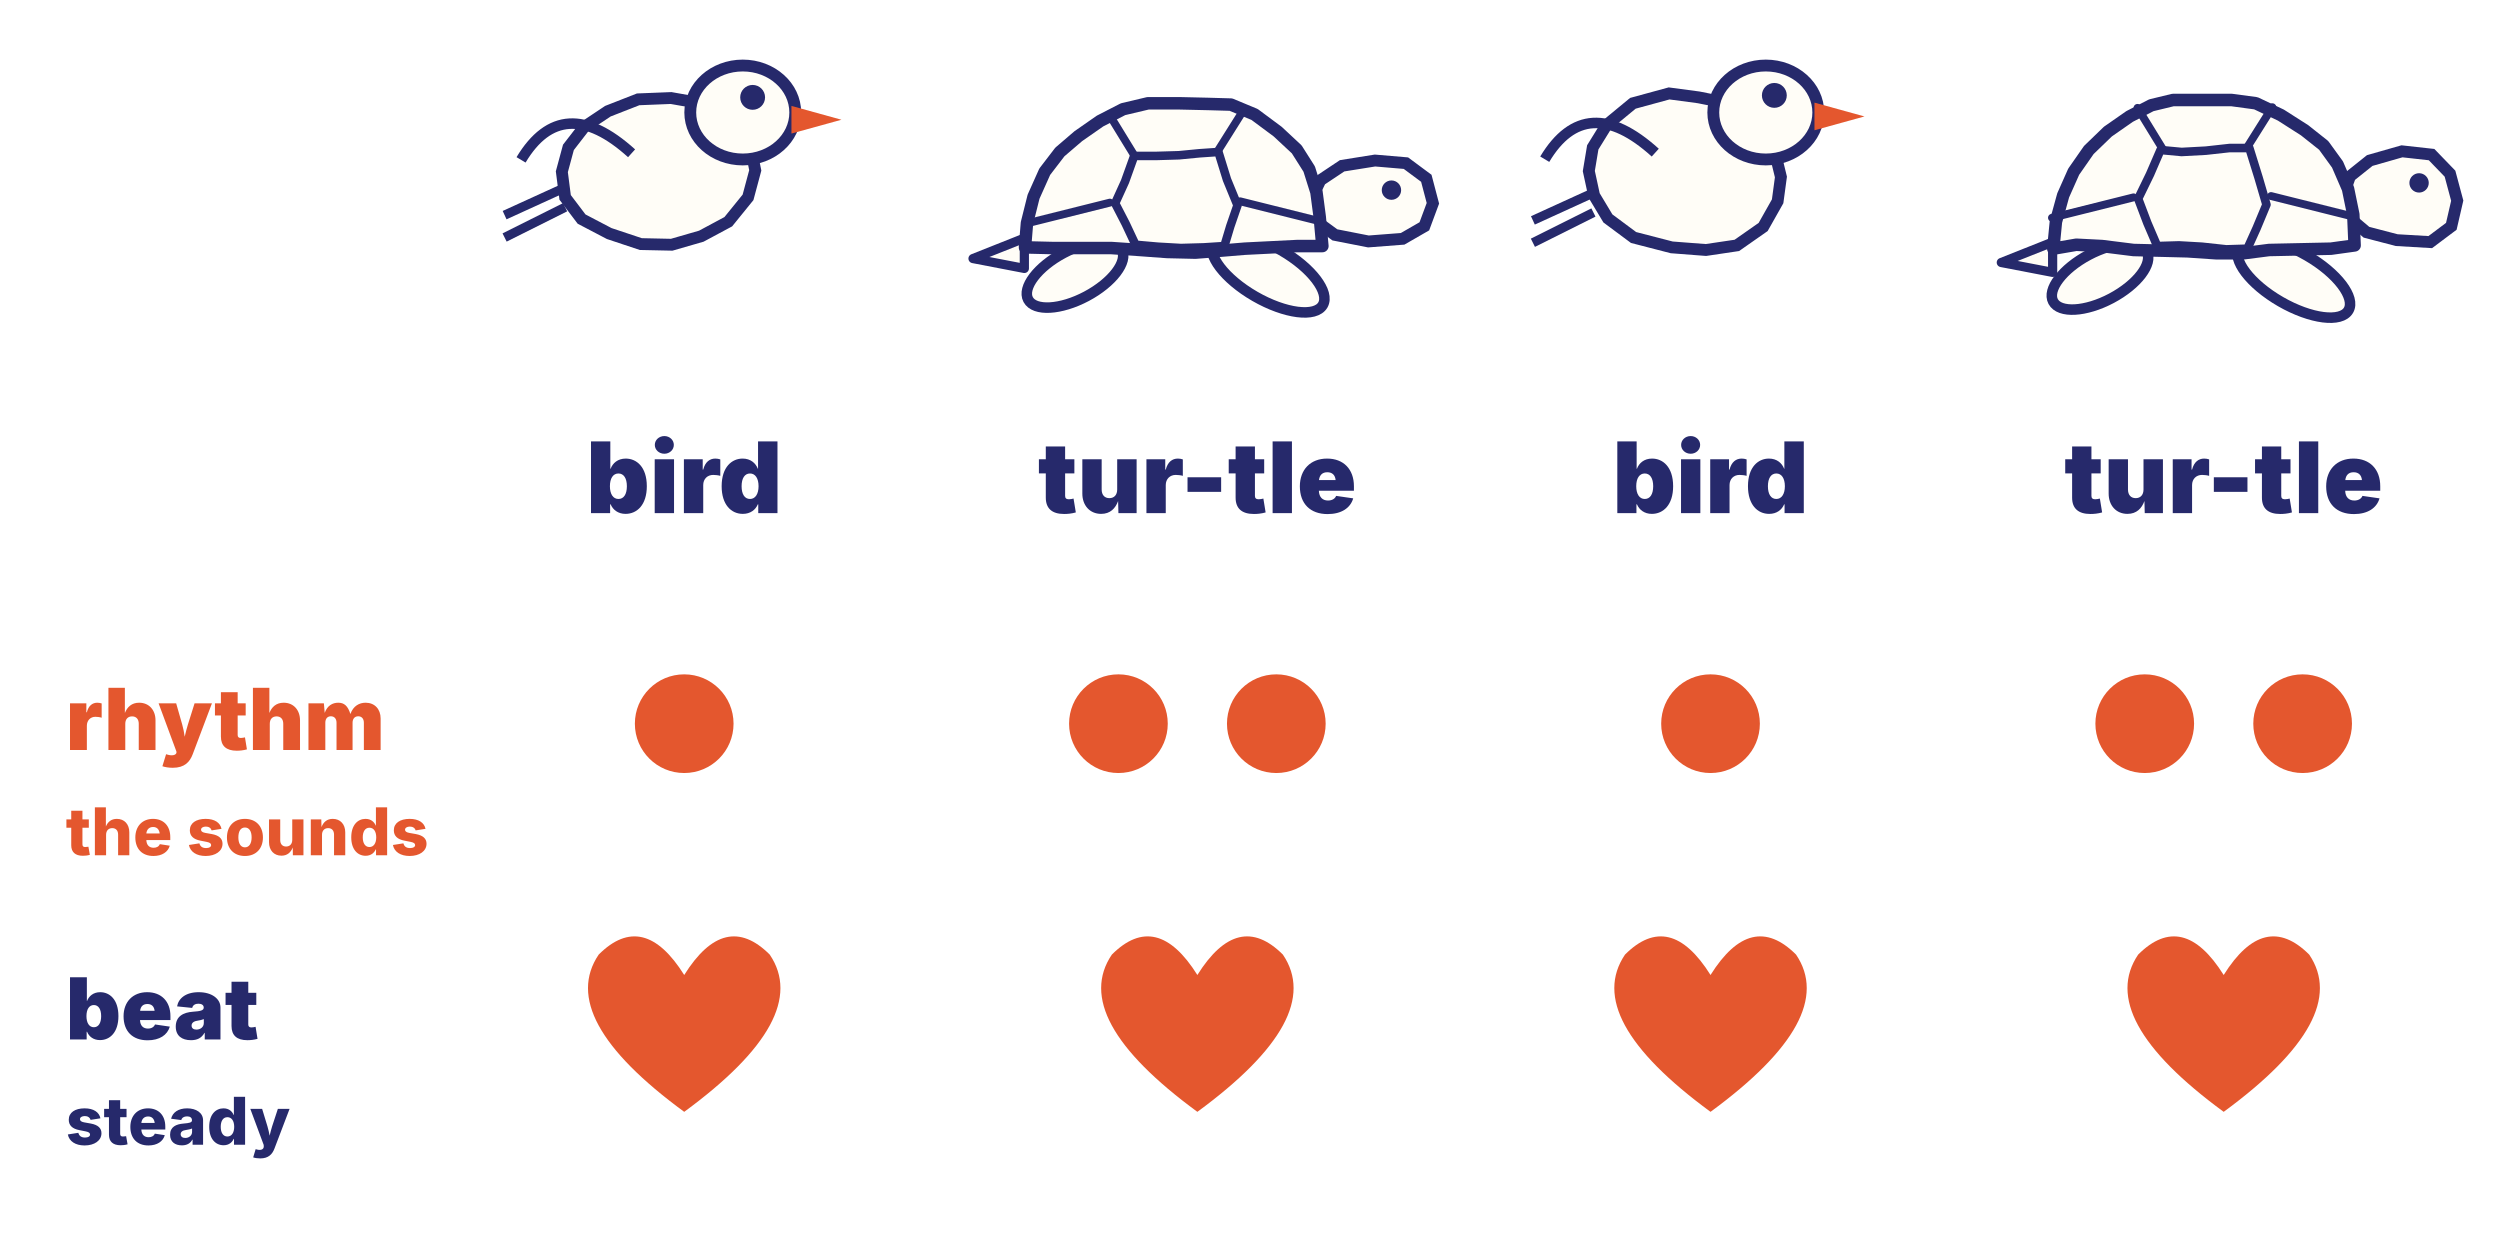
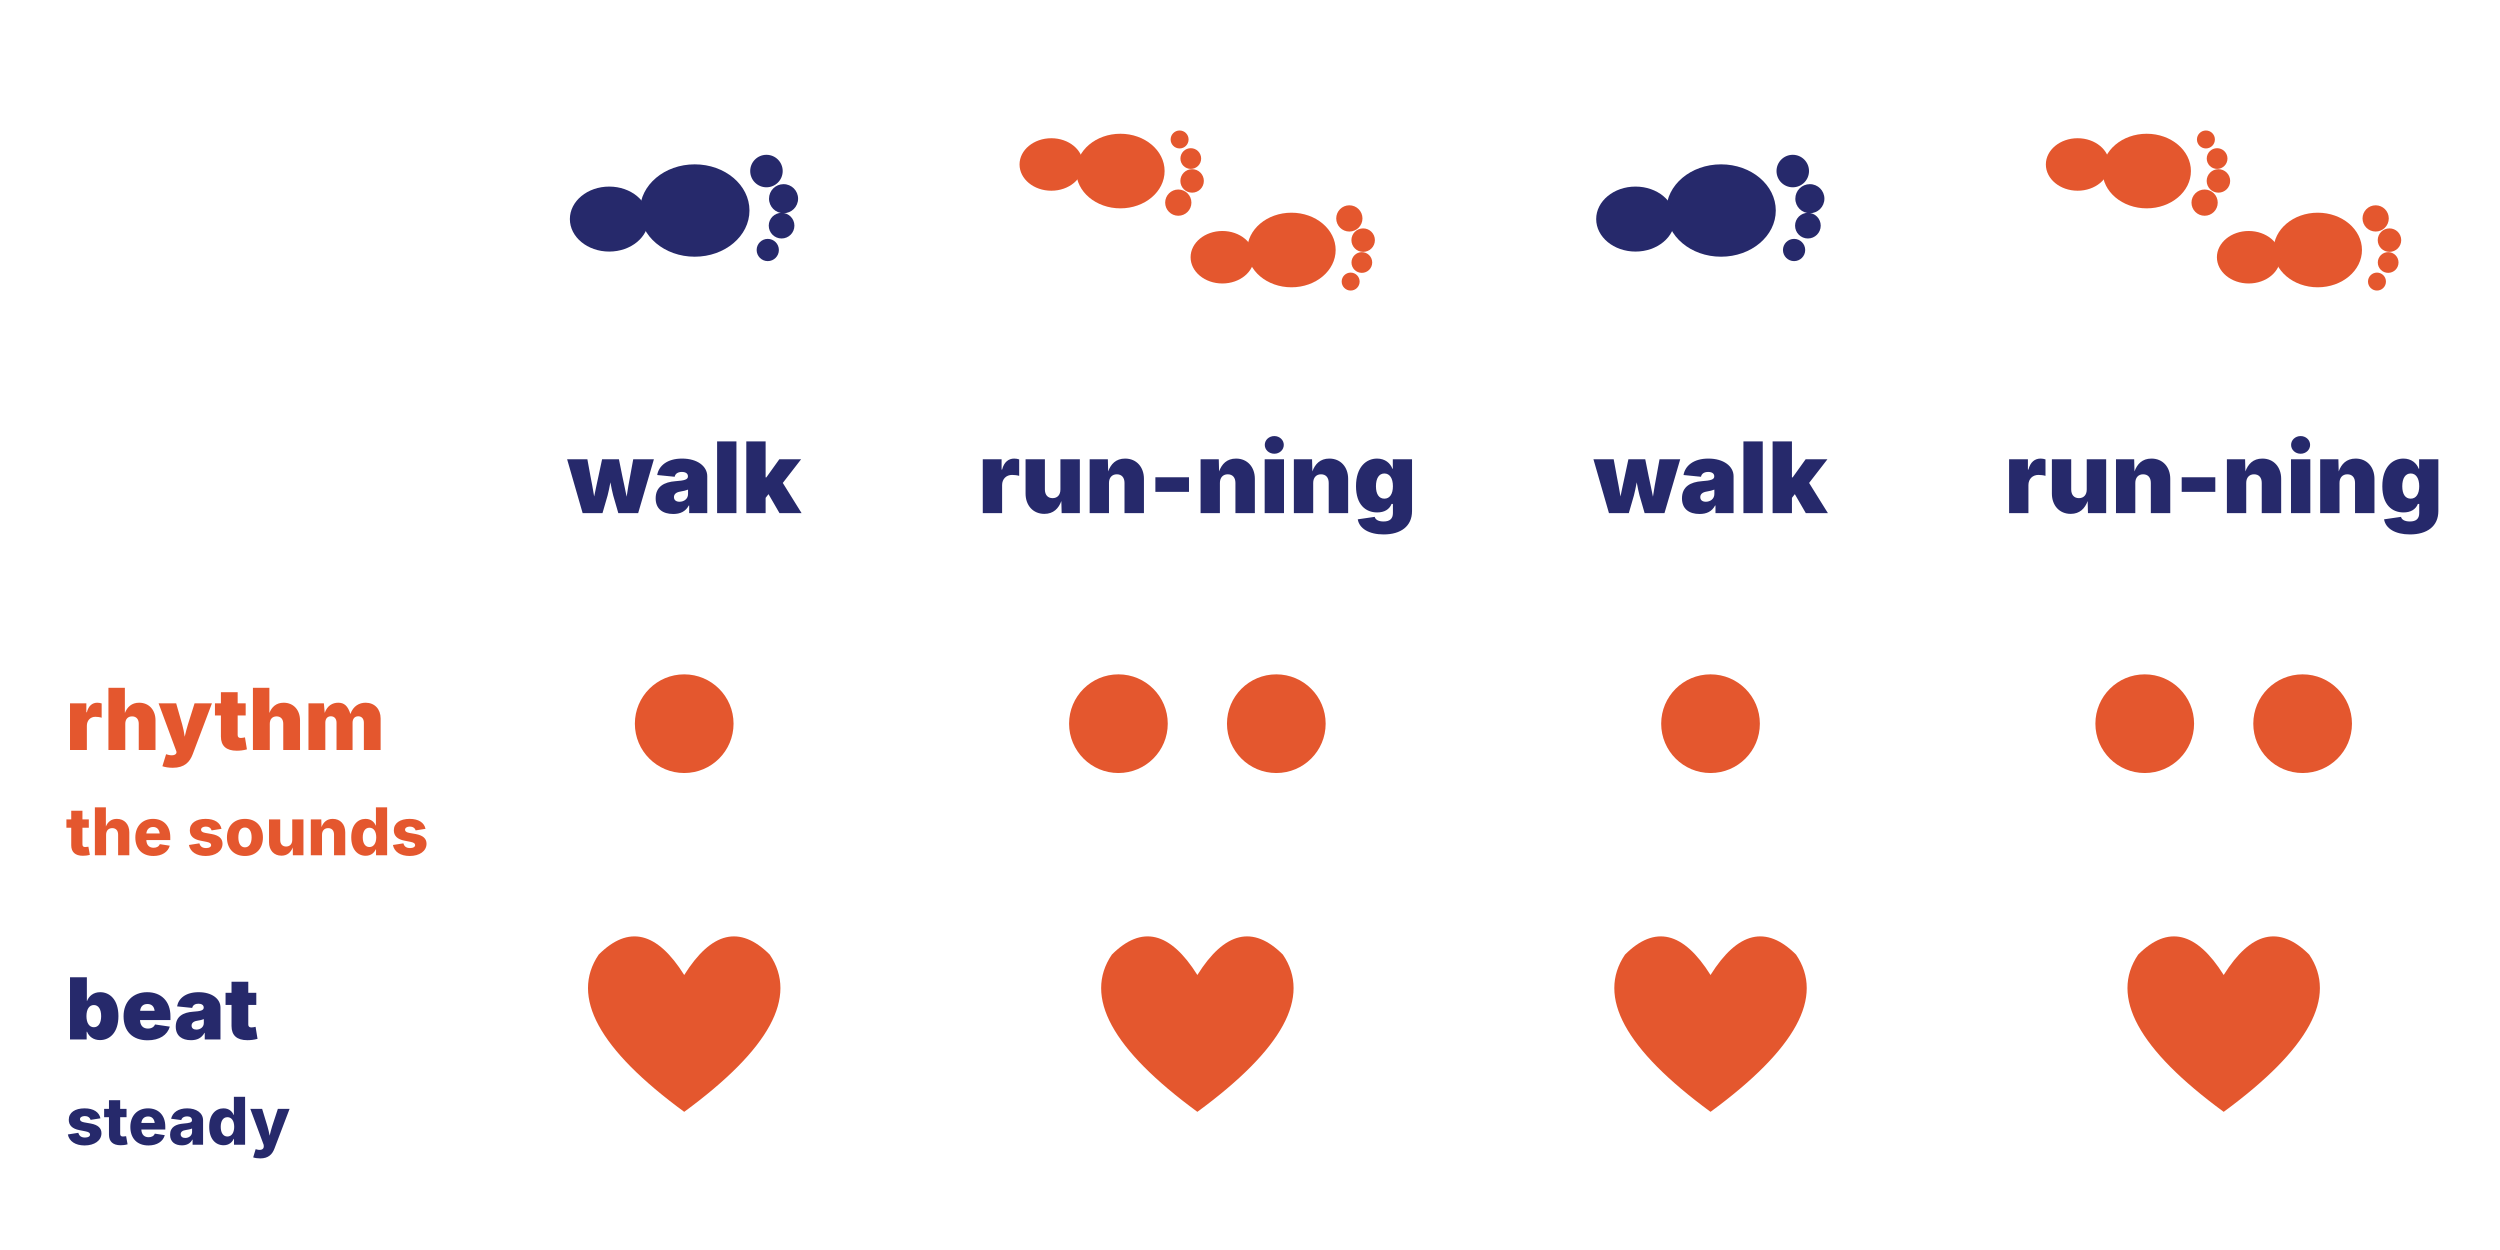
<svg xmlns="http://www.w3.org/2000/svg" viewBox="0 14 380 190" width="760" height="380">
  <defs>
    <pattern id="penh5" width="3.2" height="3.2" patternUnits="userSpaceOnUse" patternTransform="rotate(40)">
      <rect width="3.2" height="3.2" fill="#fffdf7" />
      <line x1="0" y1="0" x2="0" y2="3.2" stroke="#26296b" stroke-width="1.15" />
    </pattern>
  </defs>
-   <path d="M85.4 40.1L85.9 44L88.4 47.3L92.6 49.5L97.4 51.1L102.1 51.2L106.6 49.9L110.7 47.7L113.7 44L114.8 39.9L114 35.9L111.4 32.1L107.1 29.8L102 28.9L97 29.1L92.4 30.9L88.8 33.3L86.4 36.4Z" fill="#fffdf7" stroke="#26296b" stroke-width="1.8" />
-   <g transform="translate(0.3 -0.5)">
-     <ellipse cx="112.6" cy="31.6" rx="7.98" ry="7.14" fill="#fffdf7" stroke="#26296b" stroke-width="1.8" />
-   </g>
-   <g transform="translate(0.6 -0.2)">
-     <path d="M119.7,30.3 L127.3,32.4 L119.7,34.5 Z" fill="#e4572e" stroke-linejoin="round" />
-   </g>
-   <g transform="translate(0.5 -0.7)">
-     <ellipse cx="113.9" cy="29.5" rx="1.89" ry="1.89" fill="#26296b" />
-   </g>
-   <g transform="translate(0.2 0.4)">
-     <path d="M95.8,36.9 Q85.3,27.4 79,37.9" fill="none" stroke="#26296b" stroke-width="1.6" stroke-linejoin="round" />
-   </g>
-   <g transform="translate(-0.2 -0.4)">
-     <path d="M86.1,42.9 L76.9,47.1 M86.1,45.9 L76.9,50.5" fill="none" stroke="#26296b" stroke-width="1.4" stroke-linejoin="round" />
-   </g>
-   <text x="104" y="92" text-anchor="middle" font-size="15" font-weight="900" fill="#26296b" font-family="Inter,sans-serif">bird</text>
+   <ellipse cx="105.6" cy="46" rx="8.32" ry="7.02" fill="#26296b" />
+   <ellipse cx="92.6" cy="47.3" rx="5.98" ry="4.94" fill="#26296b" />
+   <ellipse cx="116.5" cy="40" rx="2.47" ry="2.47" fill="#26296b" />
+   <ellipse cx="119.1" cy="44.2" rx="2.21" ry="2.21" fill="#26296b" />
+   <ellipse cx="118.8" cy="48.3" rx="1.95" ry="1.95" fill="#26296b" />
+   <ellipse cx="116.7" cy="52" rx="1.69" ry="1.69" fill="#26296b" />
+   <text x="104" y="92" text-anchor="middle" font-size="15" font-weight="900" fill="#26296b" font-family="Inter,sans-serif">walk</text>
  <ellipse cx="104" cy="124" rx="7.5" ry="7.5" fill="#e4572e" />
  <path d="M104,183 Q84.5,168.7 91,159.1 Q97.8,152.3 104,162.2 Q110.2,152.3 117,159.1 Q123.5,168.7 104,183 Z" fill="#e4572e" stroke-linejoin="round" />
-   <g transform="translate(-0.1 -1.1)">
-     <ellipse cx="0" cy="0" rx="8.06" ry="3.72" fill="#fffdf7" stroke="#26296b" stroke-width="1.6" transform="matrix(0.8829 -0.4695 0.4695 0.8829 163.5 56.85)" />
-   </g>
-   <g transform="translate(-0.2 -1.3)">
-     <ellipse cx="0" cy="0" rx="9.61" ry="4.03" fill="#fffdf7" stroke="#26296b" stroke-width="1.6" transform="matrix(0.866 0.5 -0.5 0.866 192.95 56.85)" />
-   </g>
-   <g transform="translate(-0.1 -0.5)">
-     <path d="M155.8,50.7 L148,53.8 L155.8,55.3 Z" fill="#fffdf7" stroke="#26296b" stroke-width="1.4" stroke-linejoin="round" />
-   </g>
-   <path d="M199.2 44.5L199.9 47.5L202.9 49.7L208 50.7L213.2 50.3L216.5 48.4L217.8 44.9L216.8 41.1L213.7 38.8L209 38.4L204 39.2L200.7 41.4Z" fill="#fffdf7" stroke="#26296b" stroke-width="1.8" />
-   <g transform="translate(0.6 0.3)">
-     <ellipse cx="210.9" cy="42.6" rx="1.472" ry="1.472" fill="#26296b" />
-   </g>
-   <path d="M155.8 51.6L156.1 47.9L157.1 43.9L158.8 40.1L161.1 37.1L163.9 34.7L167.2 32.4L170.7 30.6L174.5 29.7L179.2 29.7L183.6 29.8L187.1 29.9L190.7 31.4L194.2 34L197.1 36.7L199 39.7L200.1 43.2L200.6 47L201 51.4L197.2 51.4L193.2 51.6L189.2 51.8L185.6 52.1L181.7 52.4L177.4 52.3L173.3 52L168.9 51.7L164.3 51.7L159.9 51.7Z" fill="#fffdf7" stroke="#26296b" stroke-width="1.9" stroke-linejoin="round" />
-   <path d="M172.4 37.7L175.8 37.7L179.2 37.6L182.3 37.3L185.2 37.1L186.5 41.3L188.1 45.2L187 48.4L186.1 51.4L183 51.6L179.5 51.7L176 51.5L172.6 51.2L171.1 48L169.5 44.9L171 41.6Z" fill="none" stroke="#26296b" stroke-width="1.3" stroke-linejoin="round" />
-   <g transform="translate(-0.2 0.3)">
-     <line x1="168.9" y1="44.5" x2="156.5" y2="47.6" fill="none" stroke="#26296b" stroke-width="1.2" stroke-linecap="round" />
-   </g>
-   <g transform="translate(-0.6 0.1)">
-     <line x1="189.1" y1="44.5" x2="201.5" y2="47.6" fill="none" stroke="#26296b" stroke-width="1.2" stroke-linecap="round" />
-   </g>
-   <g transform="translate(0.4 0.9)">
-     <line x1="172" y1="36.7" x2="168.2" y2="30.5" fill="none" stroke="#26296b" stroke-width="1.2" stroke-linecap="round" />
-   </g>
-   <g transform="translate(-0.8 0.1)">
-     <line x1="186" y1="36.7" x2="189.9" y2="30.5" fill="none" stroke="#26296b" stroke-width="1.2" stroke-linecap="round" />
-   </g>
-   <text x="182" y="92" text-anchor="middle" font-size="15" font-weight="900" fill="#26296b" font-family="Inter,sans-serif">tur-tle</text>
+   <ellipse cx="170.3" cy="40" rx="6.72" ry="5.67" fill="#e4572e" />
+   <ellipse cx="159.8" cy="39" rx="4.83" ry="3.99" fill="#e4572e" />
+   <ellipse cx="179.1" cy="44.8" rx="1.995" ry="1.995" fill="#e4572e" />
+   <ellipse cx="181.2" cy="41.5" rx="1.785" ry="1.785" fill="#e4572e" />
+   <ellipse cx="181" cy="38.1" rx="1.575" ry="1.575" fill="#e4572e" />
+   <ellipse cx="179.3" cy="35.2" rx="1.365" ry="1.365" fill="#e4572e" />
+   <ellipse cx="196.3" cy="52" rx="6.72" ry="5.67" fill="#e4572e" />
+   <ellipse cx="185.8" cy="53.1" rx="4.83" ry="3.99" fill="#e4572e" />
+   <ellipse cx="205.1" cy="47.2" rx="1.995" ry="1.995" fill="#e4572e" />
+   <ellipse cx="207.2" cy="50.5" rx="1.785" ry="1.785" fill="#e4572e" />
+   <ellipse cx="207" cy="53.9" rx="1.575" ry="1.575" fill="#e4572e" />
+   <ellipse cx="205.3" cy="56.8" rx="1.365" ry="1.365" fill="#e4572e" />
+   <text x="182" y="92" text-anchor="middle" font-size="15" font-weight="900" fill="#26296b" font-family="Inter,sans-serif">run-ning</text>
  <ellipse cx="170" cy="124" rx="7.5" ry="7.5" fill="#e4572e" />
  <ellipse cx="194" cy="124" rx="7.5" ry="7.5" fill="#e4572e" />
  <path d="M182,183 Q162.5,168.7 169,159.1 Q175.8,152.3 182,162.2 Q188.2,152.3 195,159.1 Q201.5,168.7 182,183 Z" fill="#e4572e" stroke-linejoin="round" />
-   <path d="M241.5 40L242.3 43.7L244.4 47.2L248.3 50.1L254.1 51.6L259.3 52L264 51.3L268 48.5L270.2 44.6L270.7 40.9L269.7 36.8L267 32.4L262.7 29.7L258.2 28.8L253.7 28.2L248.2 29.7L244.2 33L242.1 36.4Z" fill="#fffdf7" stroke="#26296b" stroke-width="1.8" />
-   <g transform="translate(-0.2 -0.5)">
-     <ellipse cx="268.6" cy="31.6" rx="7.98" ry="7.14" fill="#fffdf7" stroke="#26296b" stroke-width="1.8" />
-   </g>
-   <g transform="translate(0.1 -0.7)">
-     <path d="M275.7,30.3 L283.3,32.4 L275.7,34.5 Z" fill="#e4572e" stroke-linejoin="round" />
-   </g>
-   <g transform="translate(-0.2 -1)">
-     <ellipse cx="269.9" cy="29.5" rx="1.89" ry="1.89" fill="#26296b" />
-   </g>
-   <g transform="translate(-0.2 0.3)">
-     <path d="M251.8,36.9 Q241.3,27.4 235,37.9" fill="none" stroke="#26296b" stroke-width="1.6" stroke-linejoin="round" />
-   </g>
-   <g transform="translate(0.1 0.4)">
-     <path d="M242.1,42.9 L232.9,47.1 M242.1,45.9 L232.9,50.5" fill="none" stroke="#26296b" stroke-width="1.4" stroke-linejoin="round" />
-   </g>
-   <text x="260" y="92" text-anchor="middle" font-size="15" font-weight="900" fill="#26296b" font-family="Inter,sans-serif">bird</text>
+   <ellipse cx="261.6" cy="46" rx="8.32" ry="7.02" fill="#26296b" />
+   <ellipse cx="248.6" cy="47.3" rx="5.98" ry="4.94" fill="#26296b" />
+   <ellipse cx="272.5" cy="40" rx="2.47" ry="2.47" fill="#26296b" />
+   <ellipse cx="275.1" cy="44.2" rx="2.21" ry="2.21" fill="#26296b" />
+   <ellipse cx="274.8" cy="48.3" rx="1.95" ry="1.95" fill="#26296b" />
+   <ellipse cx="272.7" cy="52" rx="1.69" ry="1.69" fill="#26296b" />
+   <text x="260" y="92" text-anchor="middle" font-size="15" font-weight="900" fill="#26296b" font-family="Inter,sans-serif">walk</text>
  <ellipse cx="260" cy="124" rx="7.5" ry="7.5" fill="#e4572e" />
  <path d="M260,183 Q240.5,168.7 247,159.1 Q253.8,152.3 260,162.2 Q266.2,152.3 273,159.1 Q279.5,168.7 260,183 Z" fill="#e4572e" stroke-linejoin="round" />
-   <g transform="translate(-0.3 -0.8)">
-     <ellipse cx="0" cy="0" rx="8.06" ry="3.72" fill="#fffdf7" stroke="#26296b" stroke-width="1.6" transform="matrix(0.8829 -0.4695 0.4695 0.8829 319.5 56.85)" />
-   </g>
-   <g transform="translate(-0.3 -0.5)">
-     <ellipse cx="0" cy="0" rx="9.61" ry="4.03" fill="#fffdf7" stroke="#26296b" stroke-width="1.6" transform="matrix(0.866 0.5 -0.5 0.866 348.95 56.85)" />
-   </g>
-   <g transform="translate(0.2 0.1)">
-     <path d="M311.8,50.7 L304,53.8 L311.8,55.3 Z" fill="#fffdf7" stroke="#26296b" stroke-width="1.4" stroke-linejoin="round" />
-   </g>
-   <path d="M356.1 43.9L357.1 47.1L359.7 49.3L364.3 50.5L369.4 50.8L372.6 48.4L373.5 44.5L372.4 40.4L369.6 37.5L365.1 37L360.2 38.4L357.2 40.8Z" fill="#fffdf7" stroke="#26296b" stroke-width="1.8" />
-   <g transform="translate(0.8 -0.8)">
-     <ellipse cx="366.9" cy="42.6" rx="1.472" ry="1.472" fill="#26296b" />
-   </g>
-   <path d="M312.1 51.8L312.5 47.7L313.6 43.7L315.2 40.1L317.5 36.8L320.4 34L323.7 31.7L327 30L330.3 29.2L334.7 29.2L339.2 29.2L342.9 29.7L346.7 31.5L350.3 33.8L353.2 36.1L355.3 39L356.9 42.7L357.7 46.6L357.9 51.3L354.3 51.8L349.6 51.9L344.9 52L341 52.5L336.9 52.5L332.5 52.2L328.5 52.1L324.3 52L319.5 51.4L315.6 51.2Z" fill="#fffdf7" stroke="#26296b" stroke-width="1.9" stroke-linejoin="round" />
-   <path d="M328.4 36.8L331.6 37.1L335.3 36.9L338.9 36.5L341.9 36.5L343.3 41L344.5 45.1L343 48.7L341.6 51.8L338.4 51.9L334.7 51.5L331.2 51.3L327.9 51.4L326.4 47.9L325 44.2L326.8 40.5Z" fill="none" stroke="#26296b" stroke-width="1.3" stroke-linejoin="round" />
-   <g transform="translate(-0.6 -0.5)">
-     <line x1="324.9" y1="44.5" x2="312.5" y2="47.6" fill="none" stroke="#26296b" stroke-width="1.2" stroke-linecap="round" />
-   </g>
-   <g transform="translate(0.1 -0.7)">
-     <line x1="345.1" y1="44.5" x2="357.5" y2="47.6" fill="none" stroke="#26296b" stroke-width="1.2" stroke-linecap="round" />
-   </g>
-   <g transform="translate(0.7 -0.1)">
-     <line x1="328" y1="36.7" x2="324.2" y2="30.5" fill="none" stroke="#26296b" stroke-width="1.2" stroke-linecap="round" />
-   </g>
-   <g transform="translate(-0.5 -0.2)">
-     <line x1="342" y1="36.7" x2="345.9" y2="30.5" fill="none" stroke="#26296b" stroke-width="1.2" stroke-linecap="round" />
-   </g>
-   <text x="338" y="92" text-anchor="middle" font-size="15" font-weight="900" fill="#26296b" font-family="Inter,sans-serif">tur-tle</text>
+   <ellipse cx="326.3" cy="40" rx="6.72" ry="5.67" fill="#e4572e" />
+   <ellipse cx="315.8" cy="39" rx="4.83" ry="3.99" fill="#e4572e" />
+   <ellipse cx="335.1" cy="44.8" rx="1.995" ry="1.995" fill="#e4572e" />
+   <ellipse cx="337.2" cy="41.5" rx="1.785" ry="1.785" fill="#e4572e" />
+   <ellipse cx="337" cy="38.1" rx="1.575" ry="1.575" fill="#e4572e" />
+   <ellipse cx="335.3" cy="35.2" rx="1.365" ry="1.365" fill="#e4572e" />
+   <ellipse cx="352.3" cy="52" rx="6.72" ry="5.67" fill="#e4572e" />
+   <ellipse cx="341.8" cy="53.1" rx="4.83" ry="3.99" fill="#e4572e" />
+   <ellipse cx="361.1" cy="47.2" rx="1.995" ry="1.995" fill="#e4572e" />
+   <ellipse cx="363.2" cy="50.5" rx="1.785" ry="1.785" fill="#e4572e" />
+   <ellipse cx="363" cy="53.9" rx="1.575" ry="1.575" fill="#e4572e" />
+   <ellipse cx="361.3" cy="56.8" rx="1.365" ry="1.365" fill="#e4572e" />
+   <text x="338" y="92" text-anchor="middle" font-size="15" font-weight="900" fill="#26296b" font-family="Inter,sans-serif">run-ning</text>
  <ellipse cx="326" cy="124" rx="7.5" ry="7.5" fill="#e4572e" />
  <ellipse cx="350" cy="124" rx="7.5" ry="7.5" fill="#e4572e" />
  <path d="M338,183 Q318.5,168.7 325,159.1 Q331.8,152.3 338,162.2 Q344.2,152.3 351,159.1 Q357.5,168.7 338,183 Z" fill="#e4572e" stroke-linejoin="round" />
  <text x="10" y="128" text-anchor="start" font-size="13" font-weight="900" fill="#e4572e" font-family="Inter,sans-serif">rhythm</text>
  <text x="10" y="144" text-anchor="start" font-size="10" font-weight="800" fill="#e4572e" font-family="Inter,sans-serif">the sounds</text>
  <text x="10" y="172" text-anchor="start" font-size="13" font-weight="900" fill="#26296b" font-family="Inter,sans-serif">beat</text>
  <text x="10" y="188" text-anchor="start" font-size="10" font-weight="800" fill="#26296b" font-family="Inter,sans-serif">steady</text>
</svg>
